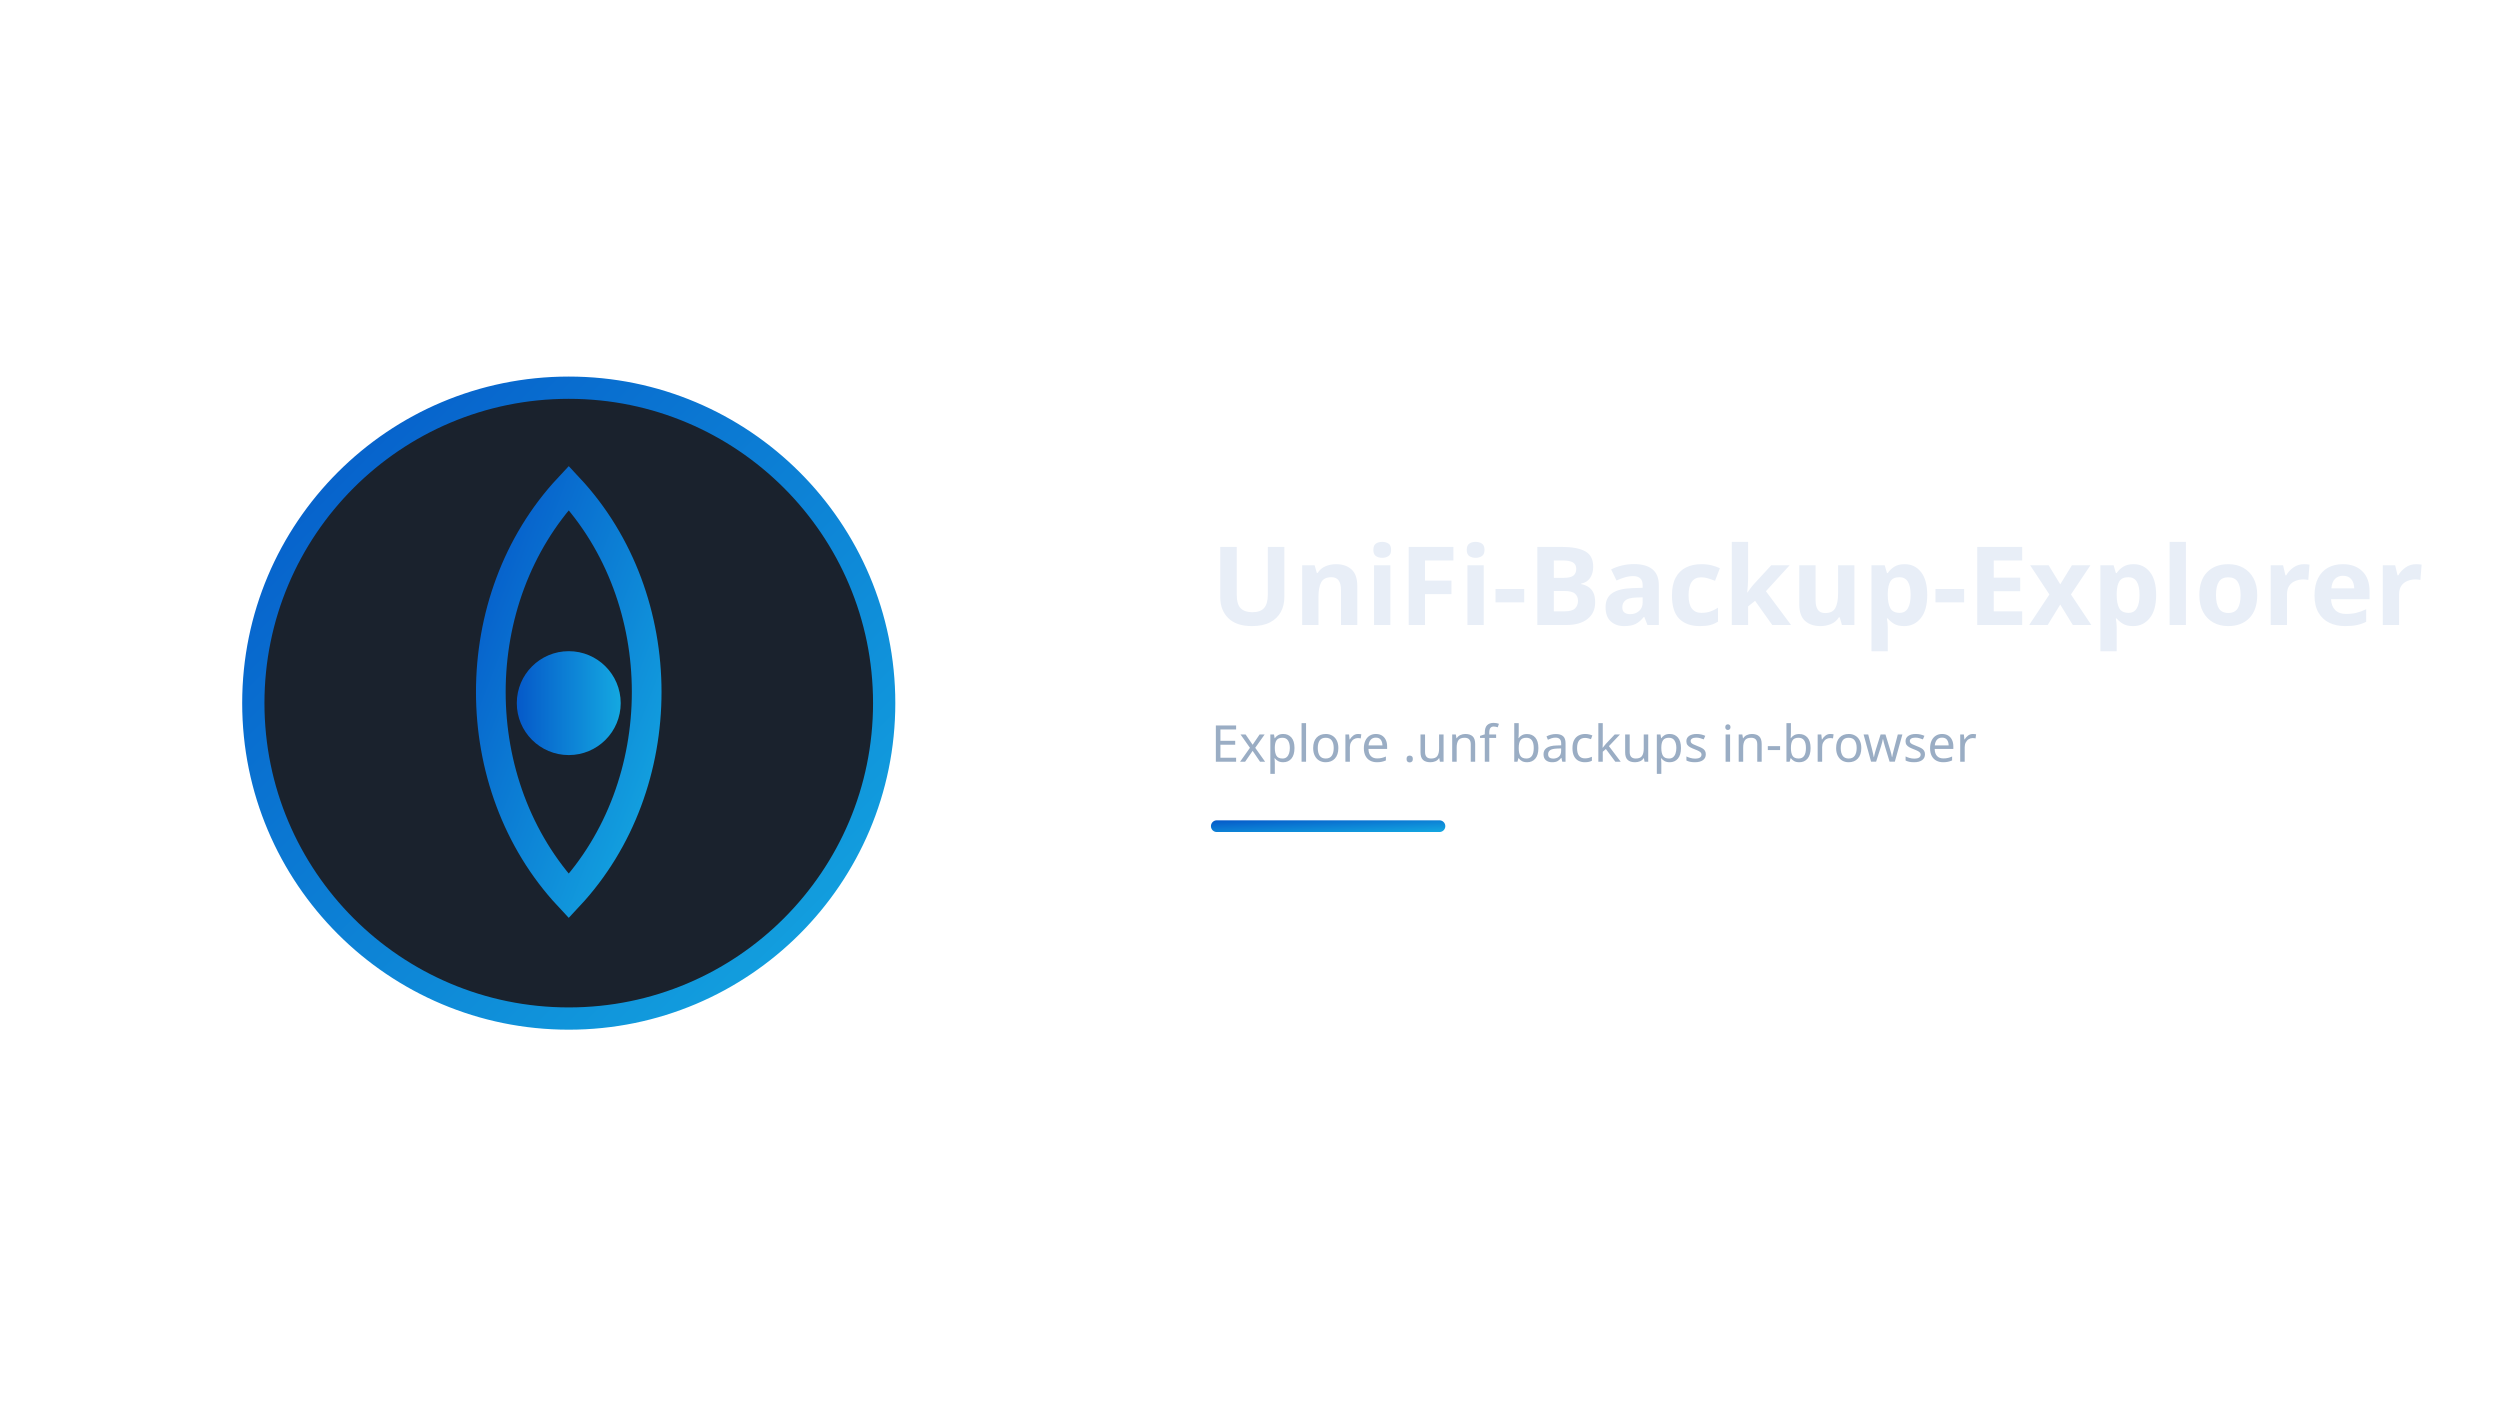
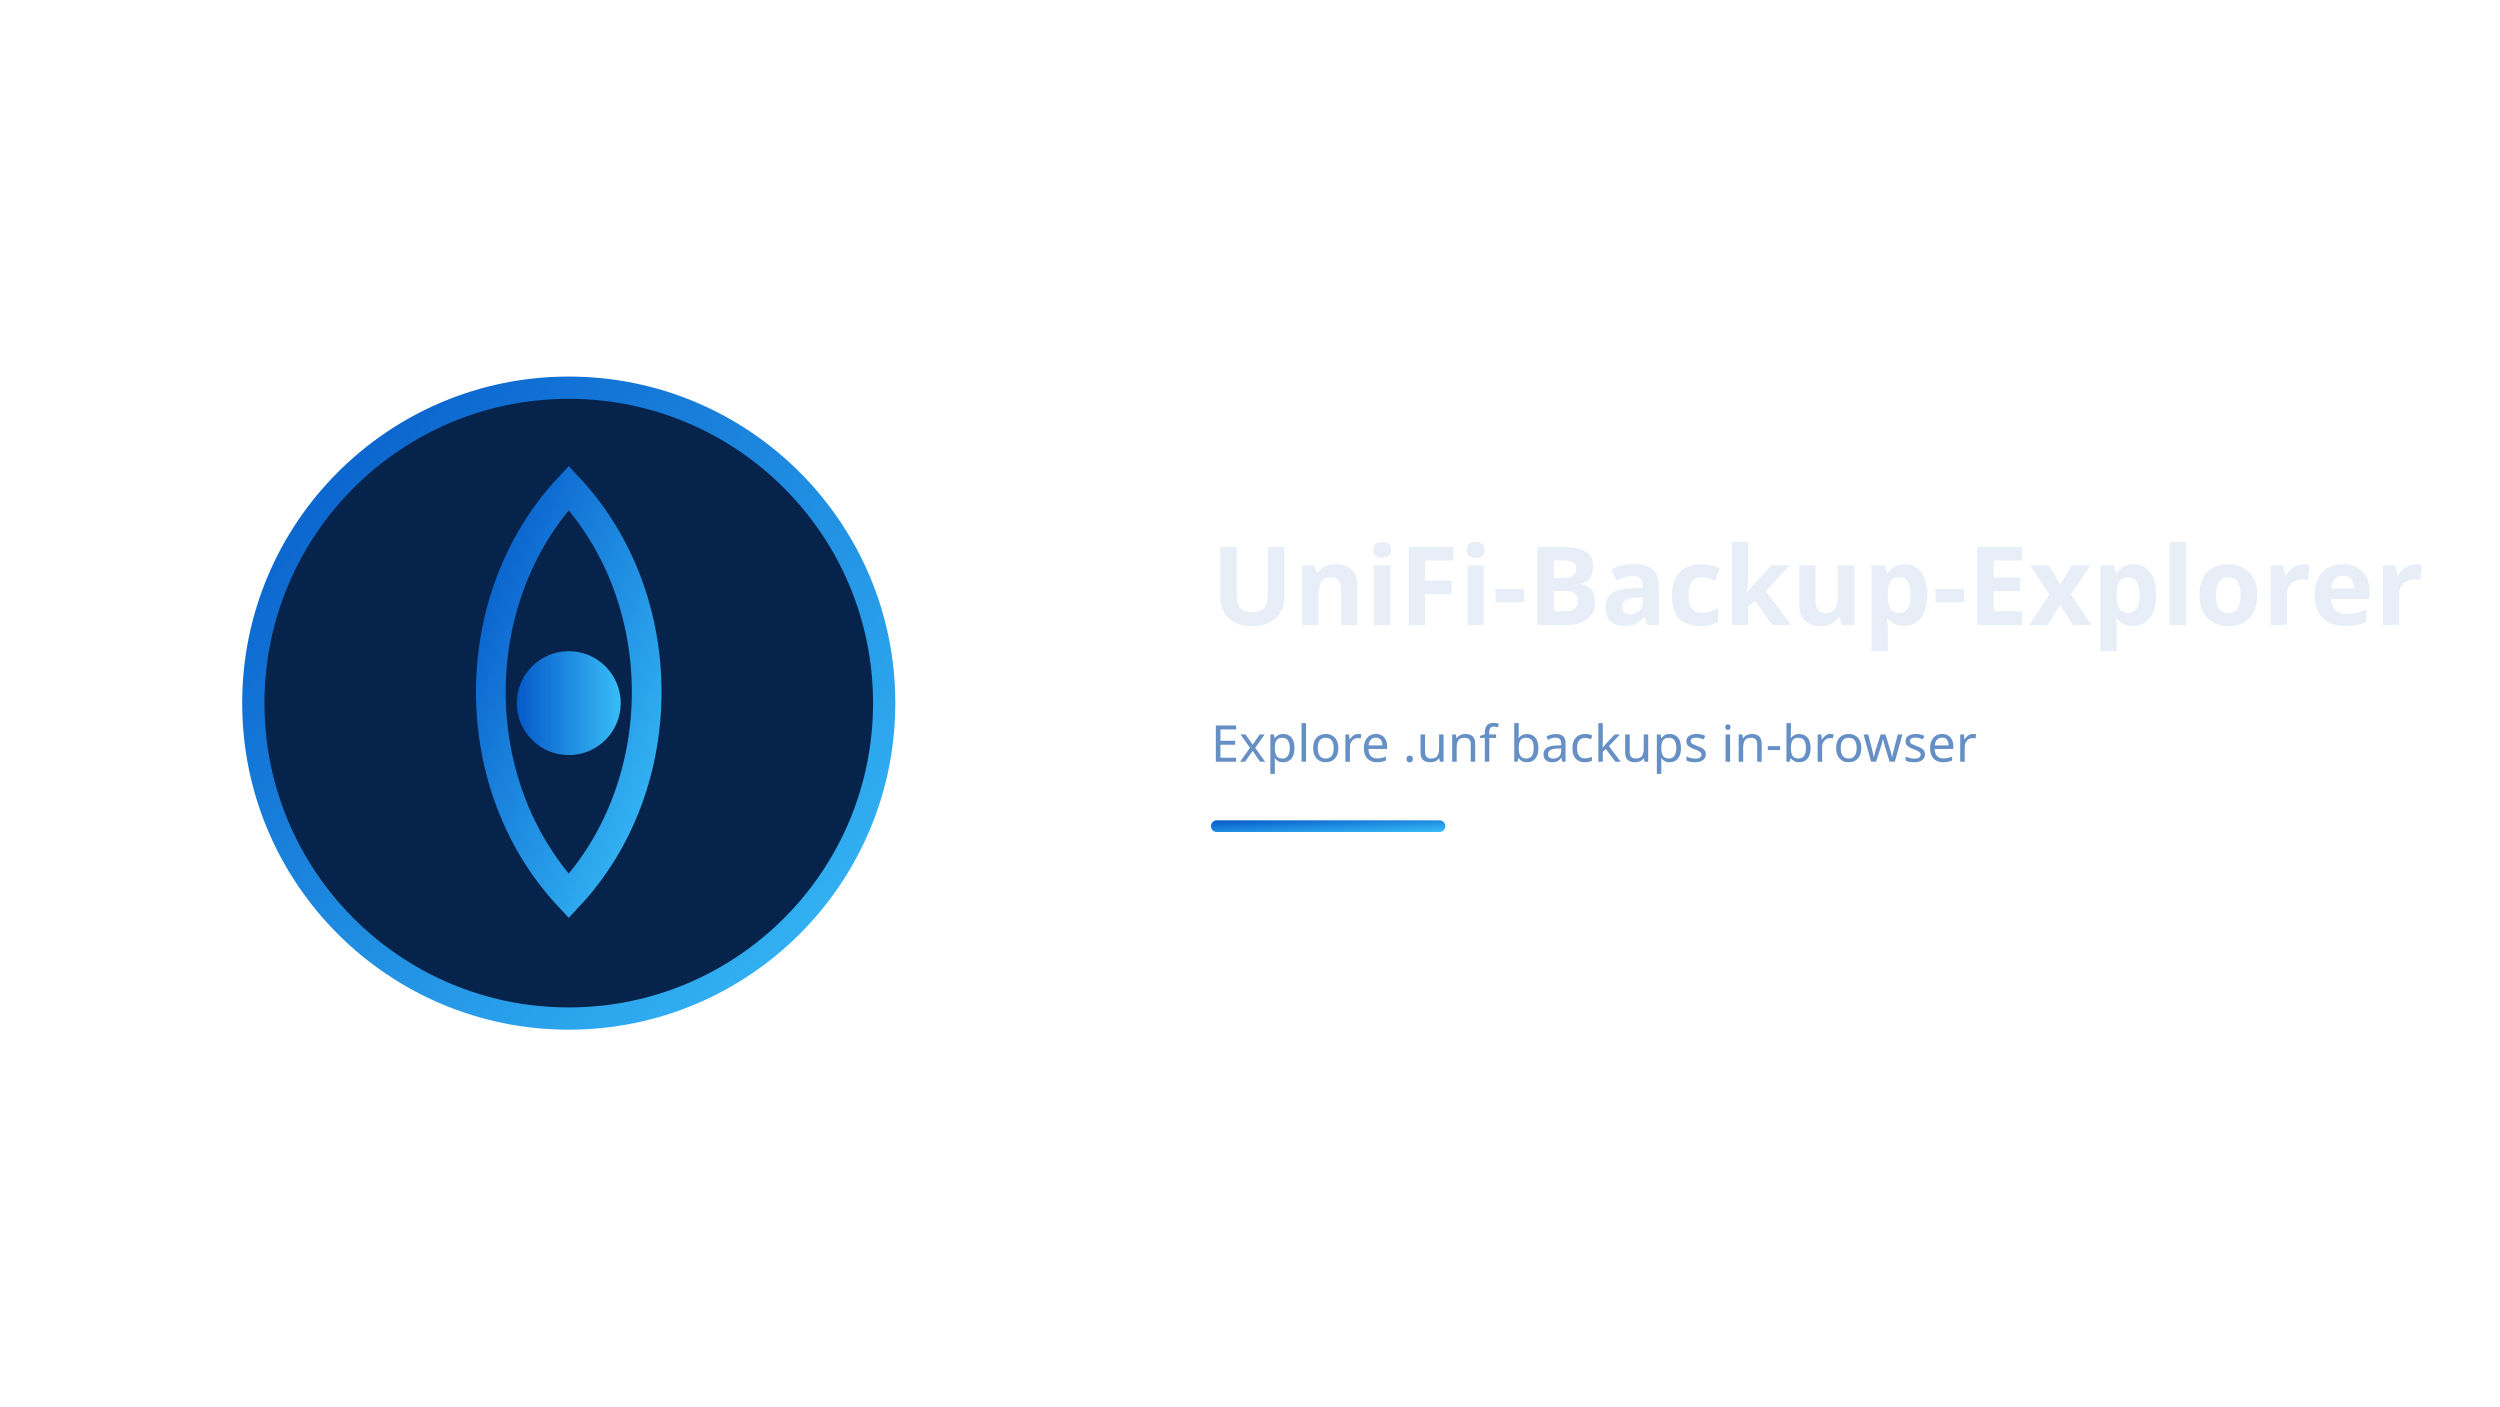
<svg xmlns="http://www.w3.org/2000/svg" viewBox="0 0 1280 720" width="1280" height="720" role="img" aria-label="UniFi-Backup-Explorer">
  <defs>
    <linearGradient id="ac" x1="0" y1="0" x2="1" y2="1">
      <stop offset="0" stop-color="#0559c9" />
-       <stop offset="1" stop-color="#14a8e1" />
+       <stop offset="1" stop-color="#38bdf8" />
    </linearGradient>
    <linearGradient id="gWarm" x1="0%" y1="0%" x2="100%" y2="0%">
      <stop offset="0%" stop-color="#0559c9" />
-       <stop offset="100%" stop-color="#14a8e1" />
+       <stop offset="100%" stop-color="#38bdf8" />
    </linearGradient>
    <linearGradient id="canvasGrad" x1="0%" y1="0%" x2="100%" y2="100%">
-       <stop offset="0%" stop-color="#0a0e14" />
-       <stop offset="45%" stop-color="#151c28" />
-       <stop offset="100%" stop-color="#0c1820" />
-     </linearGradient>
-     <linearGradient id="bg" x1="0" y1="0" x2="1" y2="1">
-       <stop offset="0" stop-color="#1e1b4b" />
-       <stop offset="0.55" stop-color="#0f3a4a" />
-       <stop offset="1" stop-color="#0f766e" />
+       <stop offset="0%" stop-color="#050e1b" />
+       <stop offset="45%" stop-color="#051e40" />
+       <stop offset="100%" stop-color="#060e1a" />
    </linearGradient>
    <radialGradient id="glowA" cx="18%" cy="22%" r="55%">
-       <stop offset="0%" stop-color="#0559c9" stop-opacity="0.22" />
+       <stop offset="0%" stop-color="#0559c9" stop-opacity="0.28" />
      <stop offset="100%" stop-color="#0559c9" stop-opacity="0" />
    </radialGradient>
    <radialGradient id="glowB" cx="88%" cy="78%" r="50%">
-       <stop offset="0%" stop-color="#14a8e1" stop-opacity="0.20" />
-       <stop offset="100%" stop-color="#14a8e1" stop-opacity="0" />
+       <stop offset="0%" stop-color="#38bdf8" stop-opacity="0.24" />
+       <stop offset="100%" stop-color="#38bdf8" stop-opacity="0" />
    </radialGradient>
  </defs>
  <g transform="translate(48 116.8) scale(0.95)">
-     <circle cx="256" cy="256" r="170" fill="#1a222d" stroke="url(#ac)" stroke-width="12" />
+     <circle cx="256" cy="256" r="170" fill="#05234b" stroke="url(#ac)" stroke-width="12" />
    <path d="M256 140 C200 200 200 300 256 360 C312 300 312 200 256 140 Z" fill="none" stroke="url(#ac)" stroke-width="16" />
    <circle cx="256" cy="256" r="28" fill="url(#gWarm)" />
  </g>
  <text x="620" y="320" font-family="Segoe UI, system-ui, sans-serif" font-size="56" font-weight="700" fill="#e8eef7">UniFi-Backup-Explorer</text>
-   <text x="620" y="390" font-family="Segoe UI, system-ui, sans-serif" font-size="26" font-weight="500" fill="#9aadc4">Explore .unf backups in-browser</text>
+   <text x="620" y="390" font-family="Segoe UI, system-ui, sans-serif" font-size="26" font-weight="500" fill="#658fc5">Explore .unf backups in-browser</text>
  <rect x="620" y="420" width="120" height="6" rx="3" fill="url(#ac)" />
</svg>
